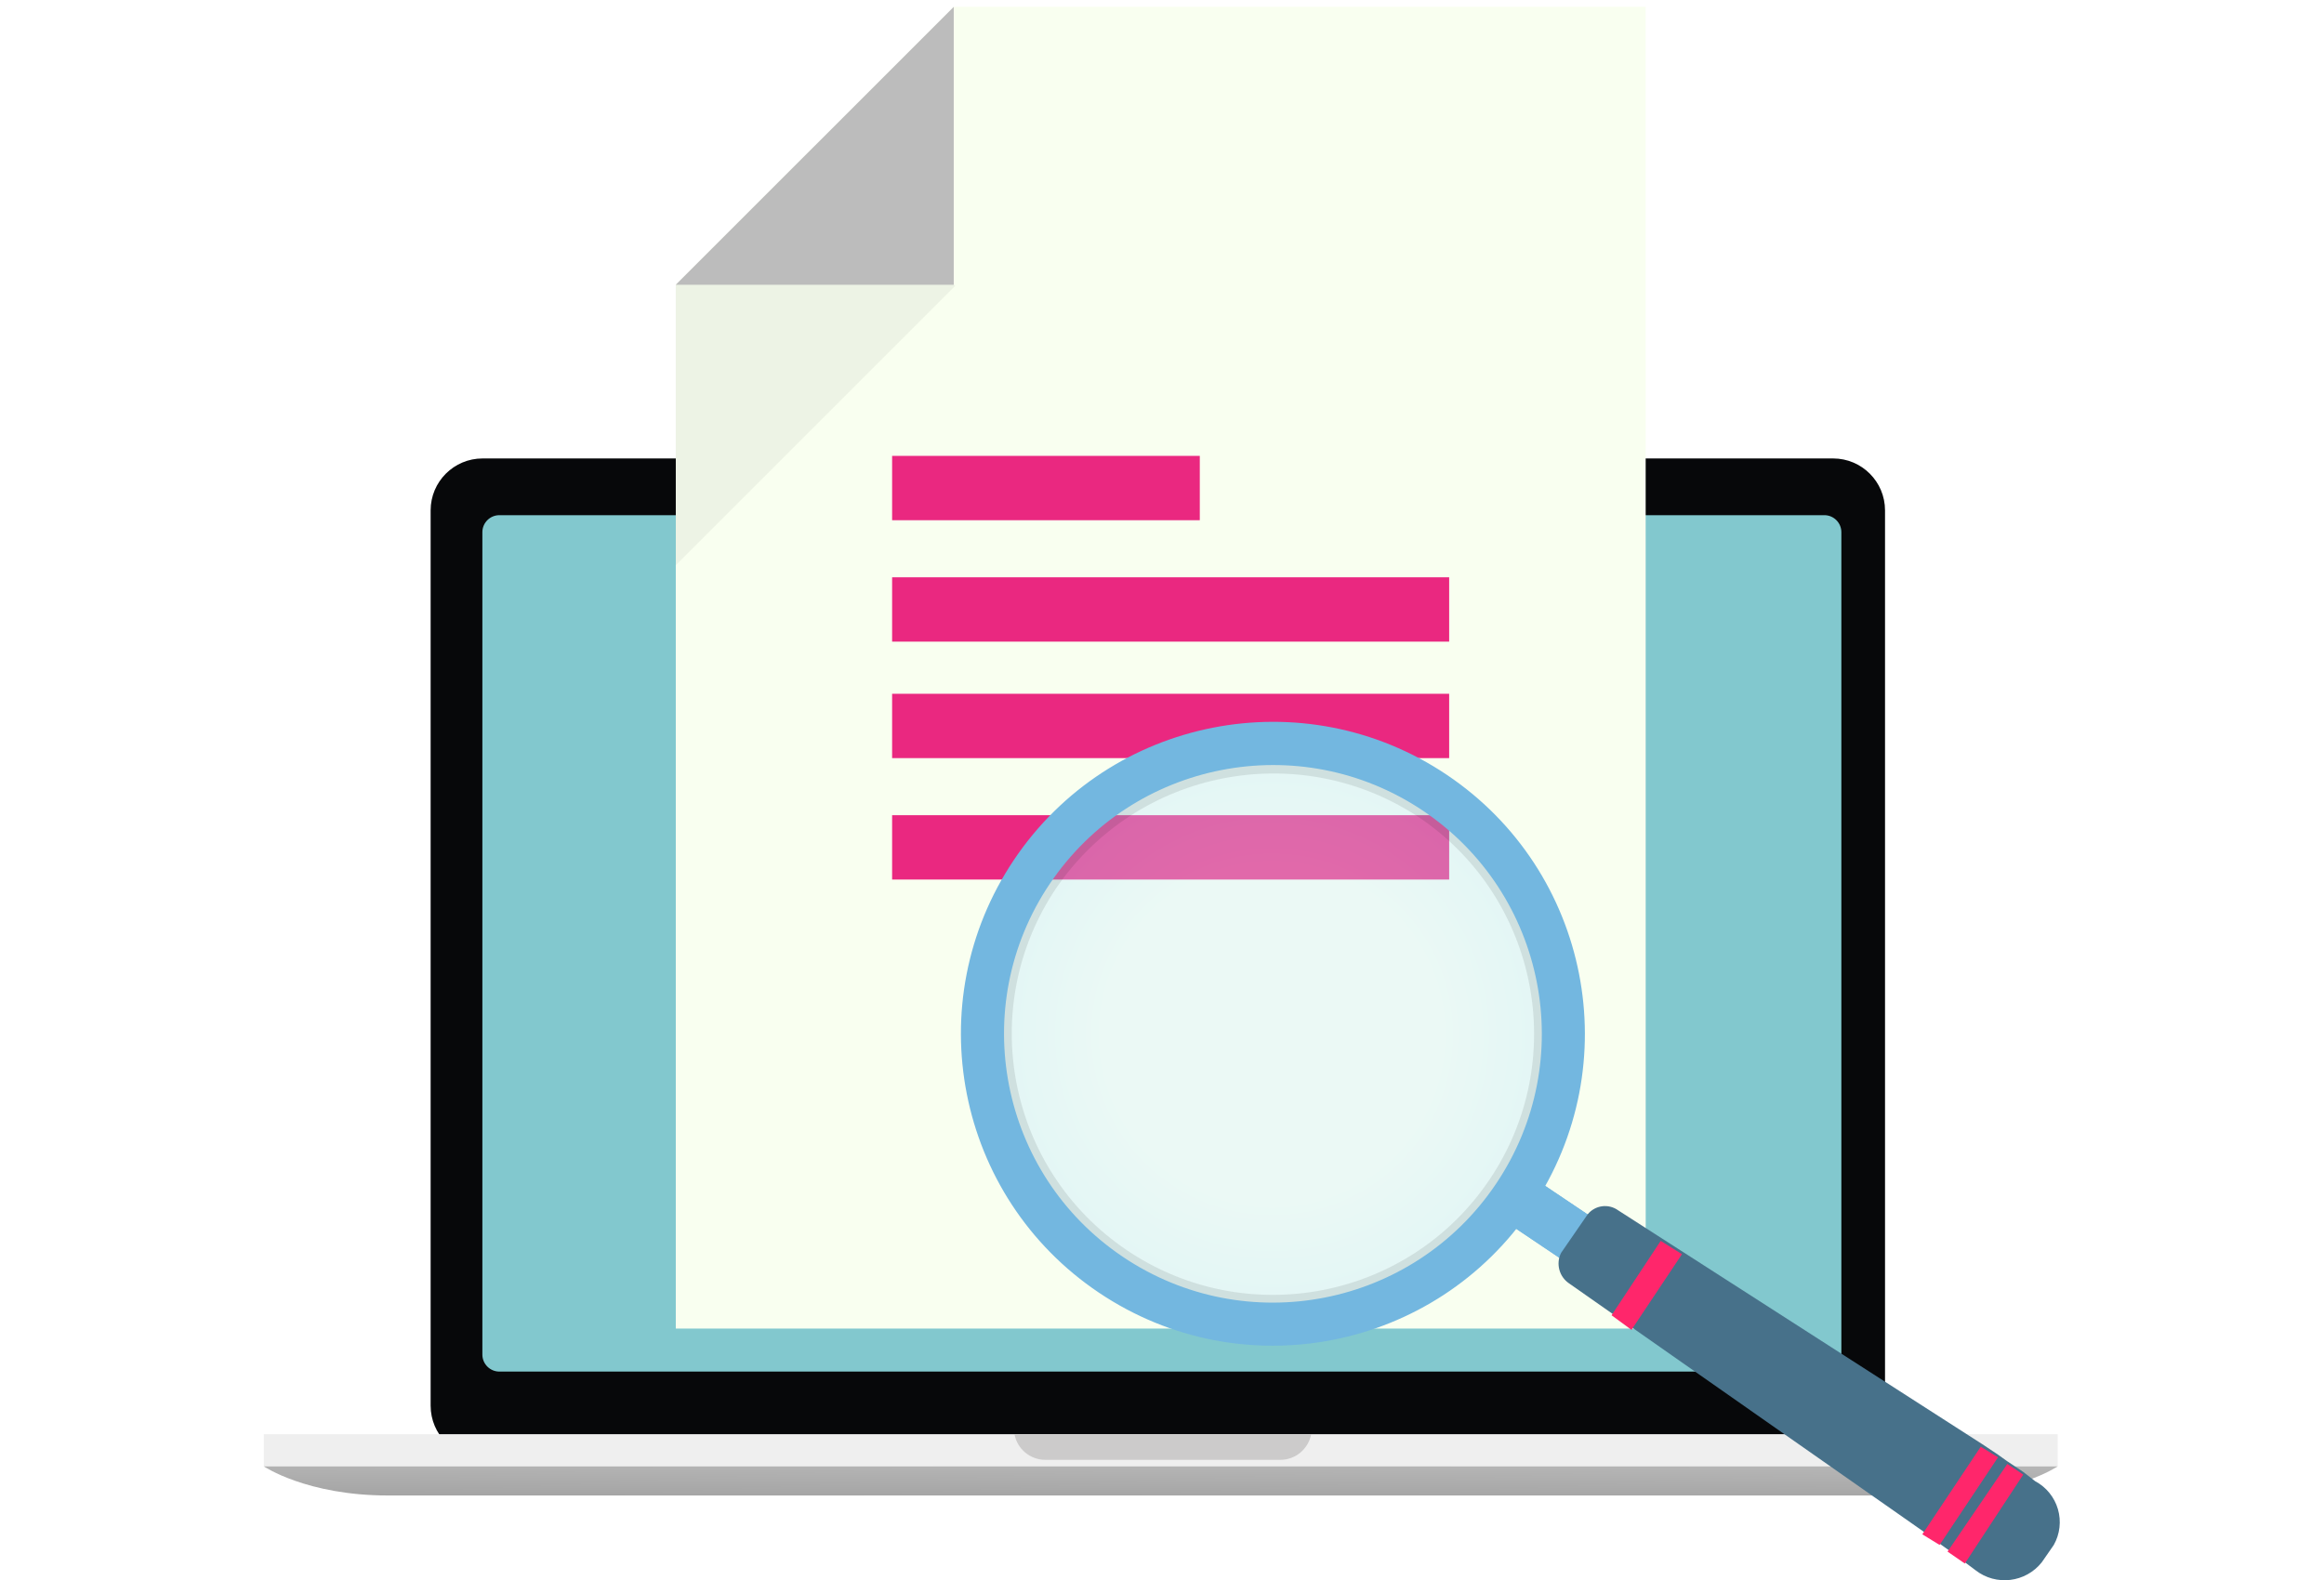
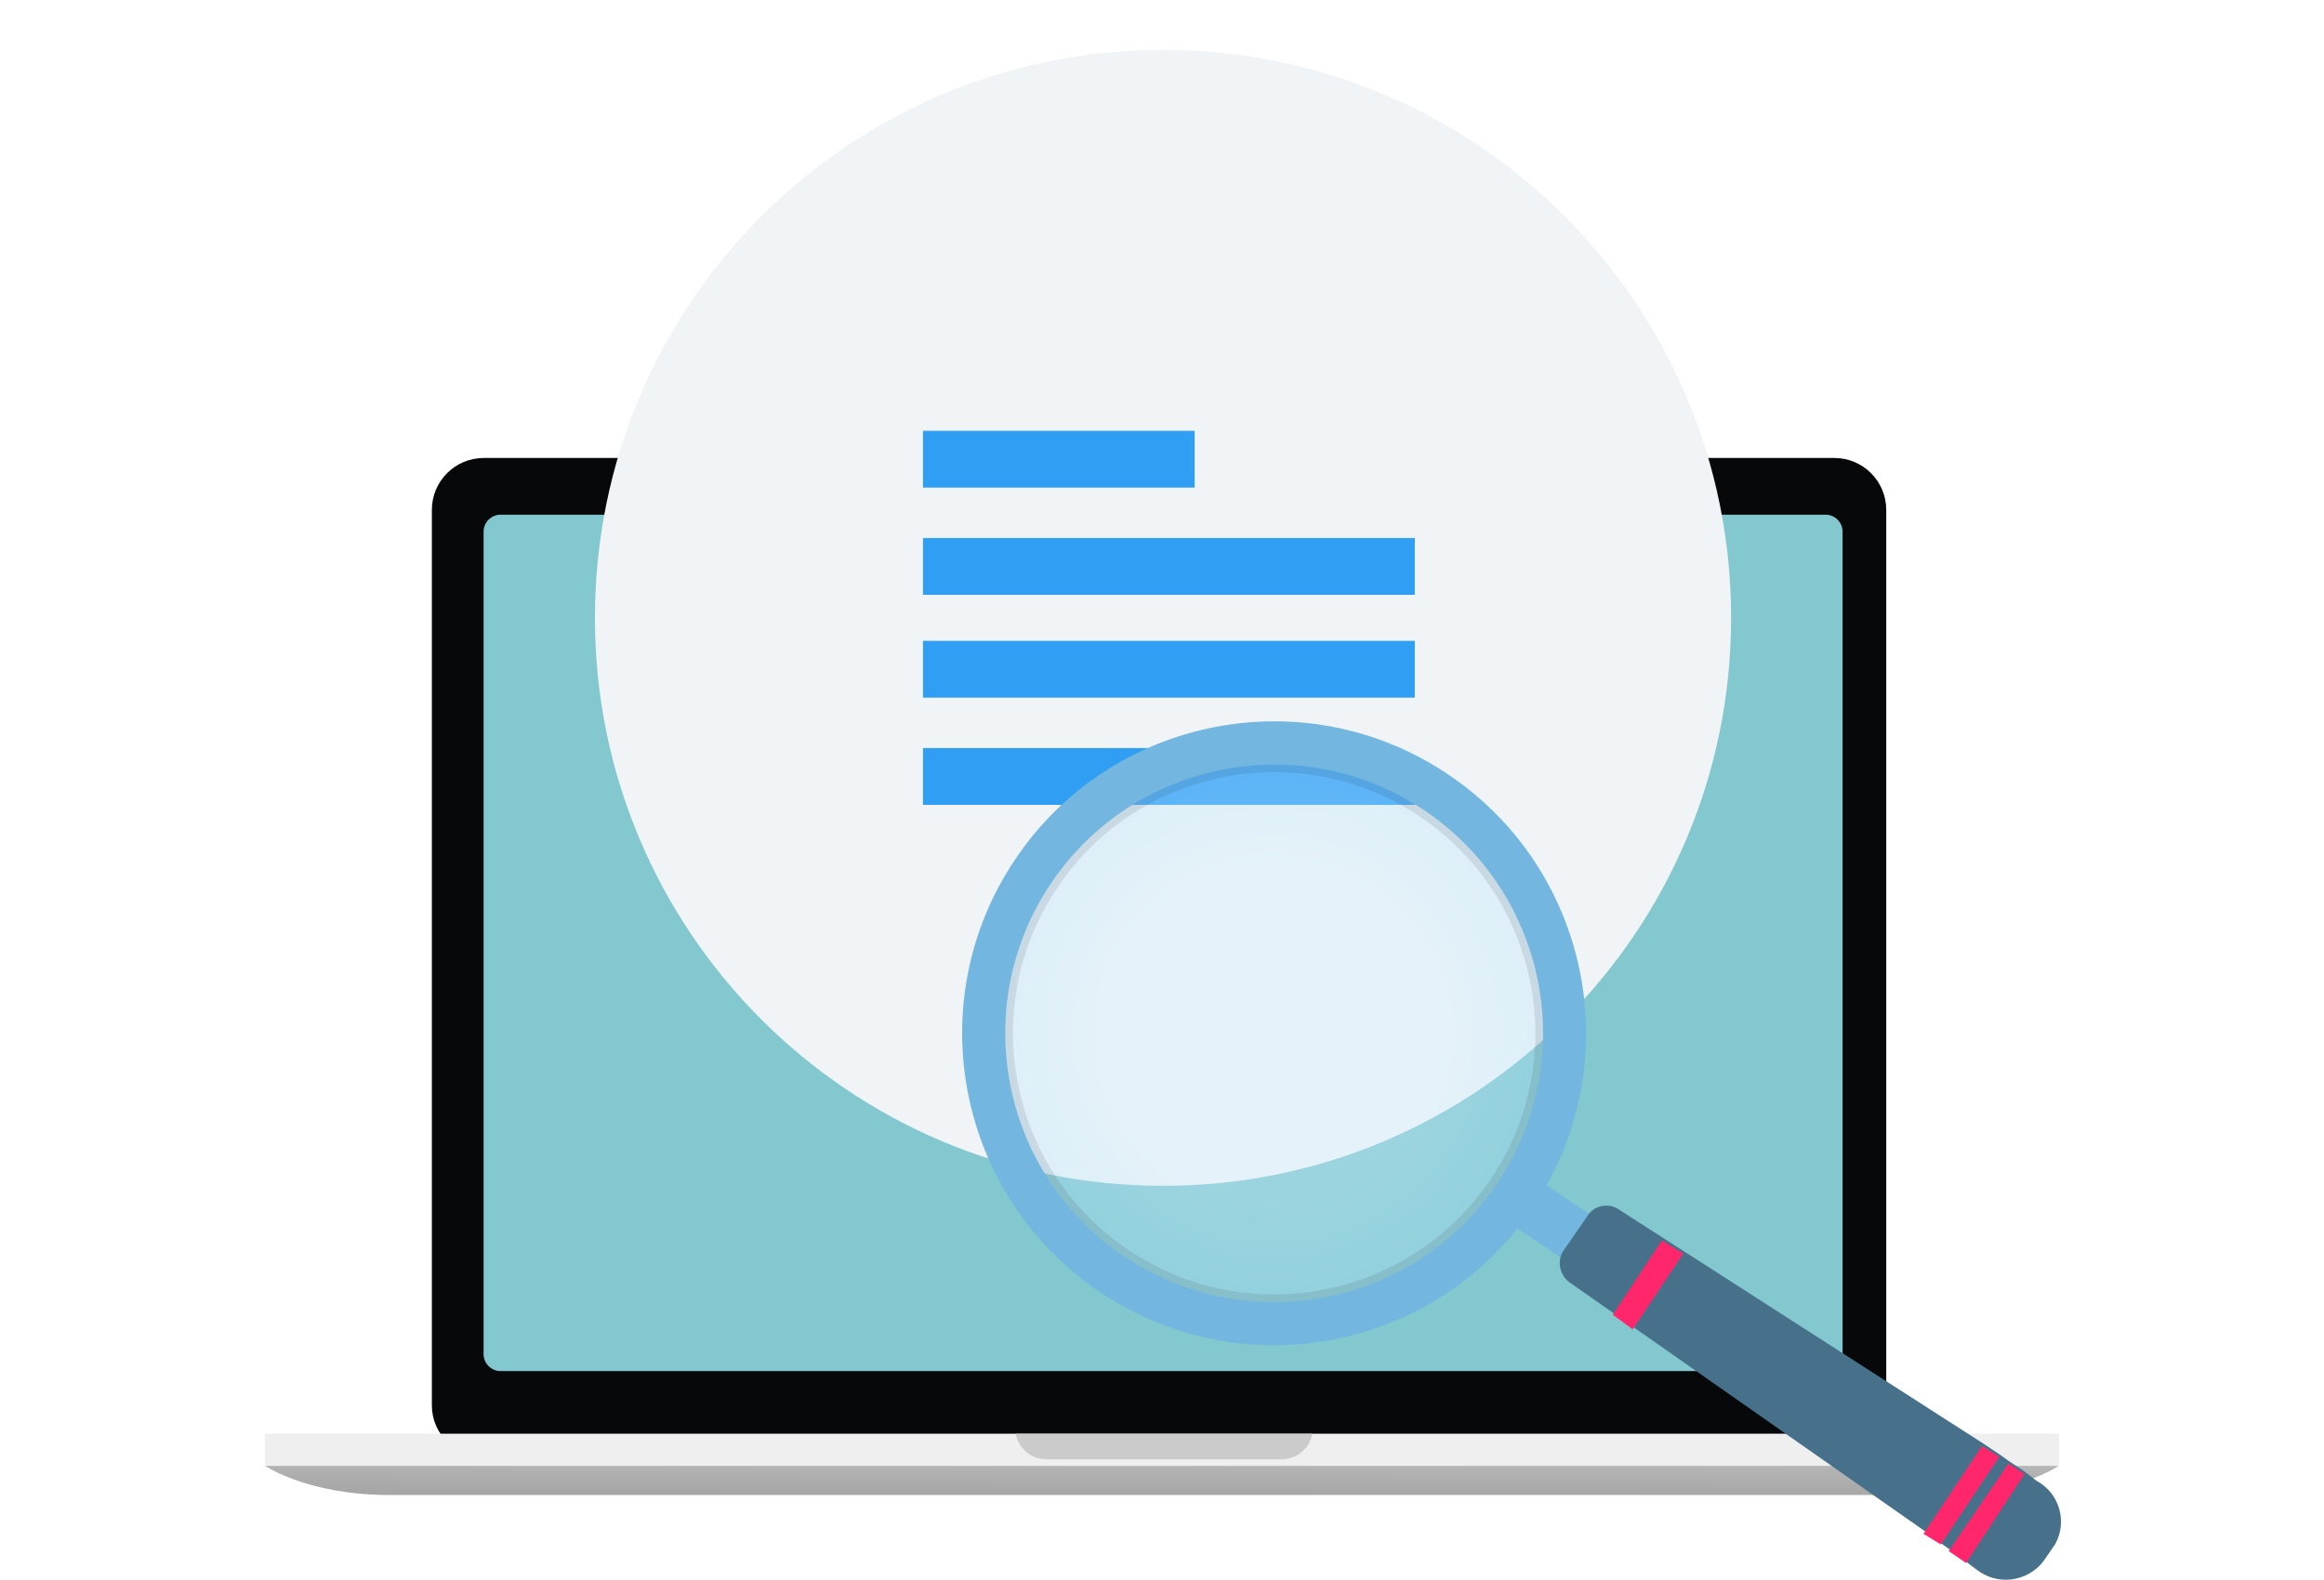
<svg xmlns="http://www.w3.org/2000/svg" id="Warstwa_1" data-name="Warstwa 1" viewBox="0 0 175 119">
  <defs>
-     <style>.cls-1{fill:#07080a;}.cls-2{fill:#efefef;}.cls-3{fill:url(#linear-gradient);}.cls-4{fill:#82c8ce;}.cls-5{fill:#cccbcb;}.cls-6{fill:#f9fff0;}.cls-7{fill:#ea2880;}.cls-8{opacity:0.05;}.cls-9{fill:#bcbcbc;}.cls-10{fill:#73b7e0;}.cls-11{fill:#47718a;}.cls-12{fill:#ff266b;}.cls-13{isolation:isolate;opacity:0.33;fill:url(#radial-gradient);}.cls-14{opacity:0.09;}</style>
-     <linearGradient id="linear-gradient" x1="87.45" y1="99.127" x2="87.3" y2="137.748" gradientUnits="userSpaceOnUse">
+     <style>.cls-1{fill:#07080a;}.cls-2{fill:#efefef;}.cls-3{fill:url(#linear-gradient);}.cls-4{fill:#82c8ce;}.cls-5{fill:#cccbcb;}.cls-6{fill:#f0f4f6;}.cls-7{fill:#2f9ef3;}.cls-8{fill:#73b7e0;}.cls-9{fill:#47718a;}.cls-10{fill:#ff266b;}.cls-11{isolation:isolate;opacity:0.33;fill:url(#radial-gradient);}.cls-12{opacity:0.09;}</style>
+     <linearGradient id="linear-gradient" x1="87.542" y1="1263.472" x2="87.392" y2="1224.851" gradientTransform="matrix(1, 0, 0, -1, 0, 1362.562)" gradientUnits="userSpaceOnUse">
      <stop offset="0" stop-color="#fff" />
      <stop offset="1" />
    </linearGradient>
-     <radialGradient id="radial-gradient" cx="-544.589" cy="-370.181" r="23.1" gradientTransform="matrix(0.558, -0.83, -0.83, -0.558, 92.416, -580.669)" gradientUnits="userSpaceOnUse">
+     <radialGradient id="radial-gradient" cx="-691.333" cy="2007.926" r="23.119" gradientTransform="matrix(0.558, -0.83, 0.83, 0.558, -1184.966, -1616.385)" gradientUnits="userSpaceOnUse">
      <stop offset="0.531" stop-color="#cfedff" />
      <stop offset="1" stop-color="#ade1ff" />
    </radialGradient>
  </defs>
-   <rect class="cls-1" x="32.427" y="34.529" width="109.518" height="75.252" rx="3.911" />
-   <rect class="cls-2" x="19.865" y="108.018" width="135.08" height="2.423" />
-   <path class="cls-3" d="M116.661,110.442H19.866s3.23,2.193,9.357,2.193H145.588c6.128,0,9.357-2.193,9.357-2.193Z" />
-   <rect class="cls-4" x="36.323" y="38.801" width="102.334" height="64.502" rx="1.283" />
-   <path class="cls-5" d="M98.732,108.018a2.366,2.366,0,0,1-2.321,1.933h-17.7a2.369,2.369,0,0,1-2.32-1.933Z" />
-   <path class="cls-6" d="M123.924,100.064H50.888V21.447L71.82.515h52.1Z" />
-   <rect class="cls-7" x="67.177" y="34.335" width="23.169" height="4.846" />
-   <rect class="cls-7" x="67.177" y="43.48" width="41.947" height="4.846" />
-   <rect class="cls-7" x="67.177" y="52.253" width="41.947" height="4.846" />
-   <rect class="cls-7" x="67.177" y="61.398" width="41.947" height="4.846" />
-   <polygon class="cls-8" points="71.923 21.53 50.887 42.565 50.887 21.444 61.362 10.969 71.923 21.53" />
-   <polygon class="cls-9" points="71.819 21.447 50.887 21.447 71.819 0.515 71.819 21.447" />
-   <rect class="cls-10" x="114.37" y="88.044" width="3.9" height="7.2" transform="translate(-24.631 137.05) rotate(-56.089)" />
-   <rect class="cls-10" x="114.37" y="88.044" width="3.9" height="7.2" transform="translate(-24.631 137.05) rotate(-56.089)" />
-   <path class="cls-11" d="M153.253,111.56a3.494,3.494,0,0,1,1.4,4.8l-.9,1.3a3.57,3.57,0,0,1-5,.6l-.8-.6-1.2-.9-.7-.5-1.2-.9-26.7-18.7a1.8,1.8,0,0,1-.6-2.3l2-2.9a1.688,1.688,0,0,1,2.3-.3l27.4,17.6,1.2.8.7.5,1.2.8Z" />
-   <polygon class="cls-12" points="122.853 100.16 126.653 94.46 125.053 93.46 121.353 99.06 122.853 100.16" />
-   <polygon class="cls-12" points="150.453 109.76 146.053 116.36 144.753 115.56 149.153 108.96 150.453 109.76" />
-   <polygon class="cls-12" points="152.353 111.06 147.953 117.76 146.653 116.86 151.153 110.26 152.353 111.06" />
-   <path class="cls-13" d="M113.853,89.96a21.758,21.758,0,1,1-5.9-30.2A21.822,21.822,0,0,1,113.853,89.96Z" />
-   <g class="cls-14">
-     <path d="M114.753,90.56a22.84,22.84,0,1,1-6.2-31.7A22.833,22.833,0,0,1,114.753,90.56Zm-35.2-23.7a19.664,19.664,0,1,0,27.3-5.3A19.829,19.829,0,0,0,79.553,66.86Z" />
+   <rect class="cls-1" x="32.519" y="34.492" width="109.518" height="75.252" rx="3.911" />
+   <rect class="cls-2" x="19.957" y="107.981" width="135.08" height="2.423" />
+   <path class="cls-3" d="M116.753,110.405H19.958s3.23,2.193,9.357,2.193H145.68c6.128,0,9.357-2.193,9.357-2.193Z" />
+   <rect class="cls-4" x="36.415" y="38.764" width="102.334" height="64.502" rx="1.283" />
+   <path class="cls-5" d="M98.824,107.981a2.365,2.365,0,0,1-2.321,1.933H78.8a2.368,2.368,0,0,1-2.32-1.933Z" />
+   <circle class="cls-6" cx="87.577" cy="46.534" r="42.778" />
+   <rect class="cls-7" x="69.502" y="32.448" width="20.456" height="4.278" />
+   <rect class="cls-7" x="69.502" y="40.522" width="37.034" height="4.278" />
+   <rect class="cls-7" x="69.502" y="48.267" width="37.034" height="4.278" />
+   <path class="cls-7" d="M69.5,56.341h34.814a2.219,2.219,0,0,1,2.219,2.219V60.62a0,0,0,0,1,0,0H69.5a0,0,0,0,1,0,0V56.341A0,0,0,0,1,69.5,56.341Z" />
+   <rect class="cls-8" x="114.462" y="88.007" width="3.9" height="7.2" transform="translate(-24.56 137.11) rotate(-56.089)" />
+   <rect class="cls-8" x="114.462" y="88.007" width="3.9" height="7.2" transform="translate(-24.56 137.11) rotate(-56.089)" />
+   <path class="cls-9" d="M153.345,111.523a3.494,3.494,0,0,1,1.44,4.727c-.013.024-.026.049-.04.073l-.9,1.3a3.57,3.57,0,0,1-5,.6l-.8-.6-1.2-.9-.7-.5-1.2-.9-26.7-18.7a1.8,1.8,0,0,1-.6-2.3l2-2.9a1.688,1.688,0,0,1,2.3-.3l27.4,17.6,1.2.8.7.5,1.2.8Z" />
+   <polygon class="cls-10" points="122.945 100.123 126.745 94.423 125.145 93.423 121.445 99.023 122.945 100.123" />
+   <polygon class="cls-10" points="150.545 109.723 146.145 116.323 144.845 115.523 149.245 108.923 150.545 109.723" />
+   <polygon class="cls-10" points="152.445 111.023 148.045 117.723 146.745 116.823 151.245 110.223 152.445 111.023" />
+   <path class="cls-11" d="M113.945,89.923a21.758,21.758,0,1,1-5.9-30.2A21.758,21.758,0,0,1,113.945,89.923Z" />
+   <g class="cls-12">
+     <path d="M114.845,90.523a22.84,22.84,0,1,1-6.2-31.7h0a22.833,22.833,0,0,1,6.208,31.688Zm-35.2-23.7a19.664,19.664,0,1,0,27.3-5.3A19.663,19.663,0,0,0,79.645,66.823Z" />
  </g>
-   <path class="cls-10" d="M115.353,90.96a23.492,23.492,0,1,1-6.4-32.6A23.5,23.5,0,0,1,115.353,90.96Zm-36.3-24.4a20.247,20.247,0,1,0,28.1-5.5A20.27,20.27,0,0,0,79.053,66.56Z" />
+   <path class="cls-8" d="M115.445,90.923a23.492,23.492,0,1,1-6.4-32.6h0A23.5,23.5,0,0,1,115.445,90.923Zm-36.3-24.4a20.247,20.247,0,1,0,28.1-5.5h0A20.27,20.27,0,0,0,79.145,66.523Z" />
</svg>
